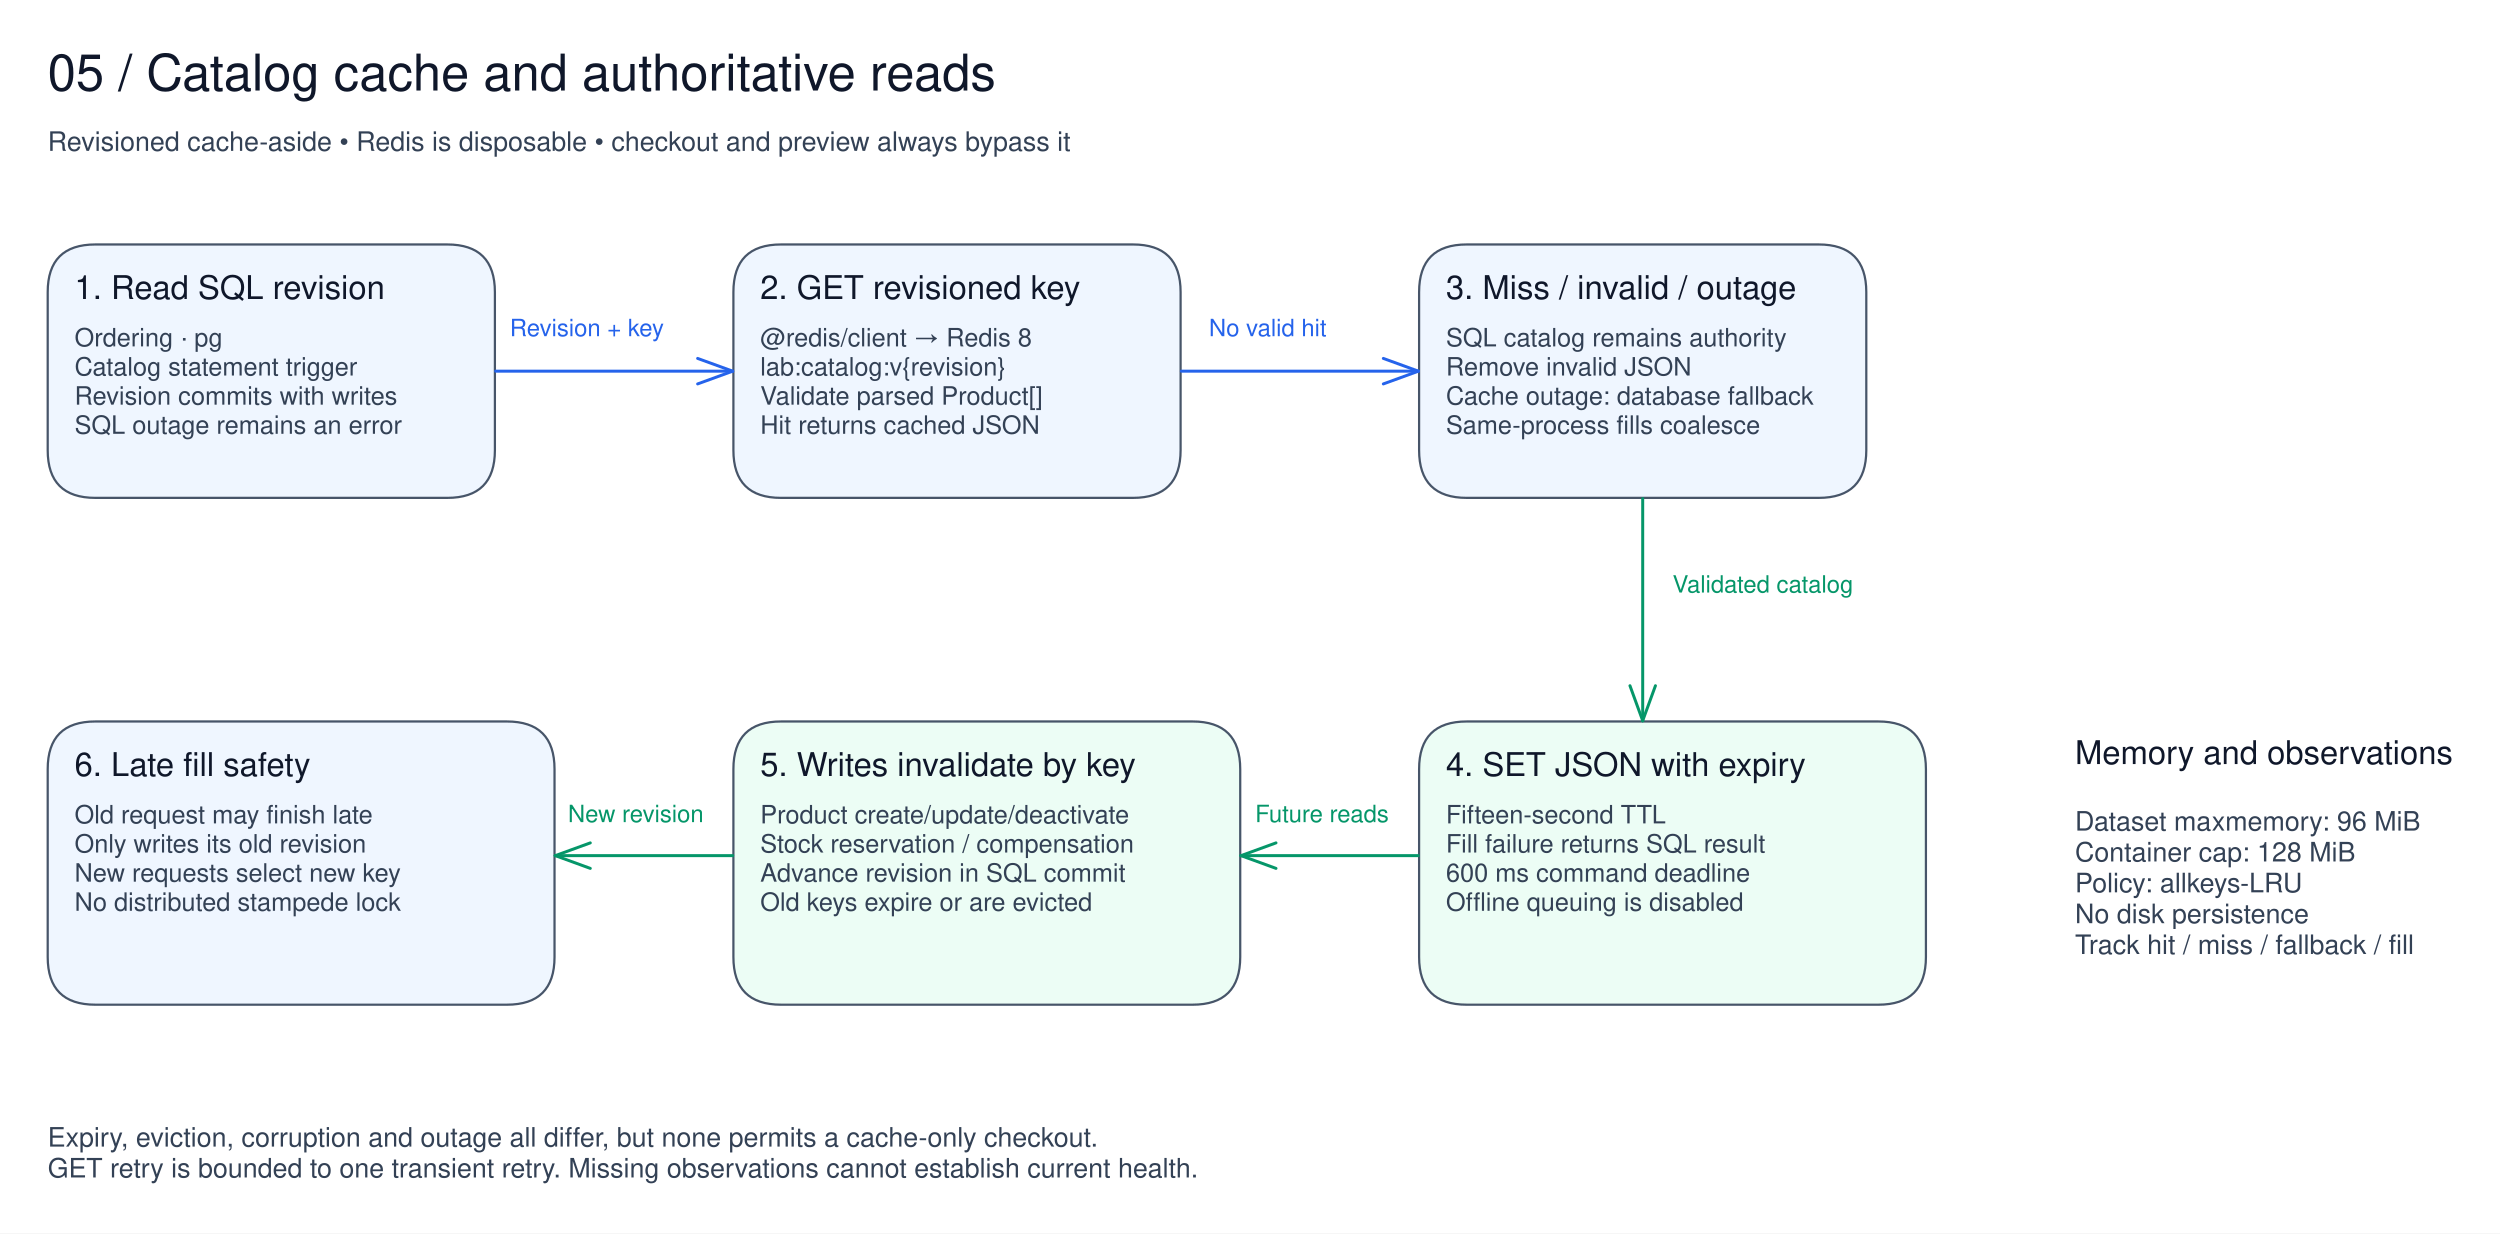
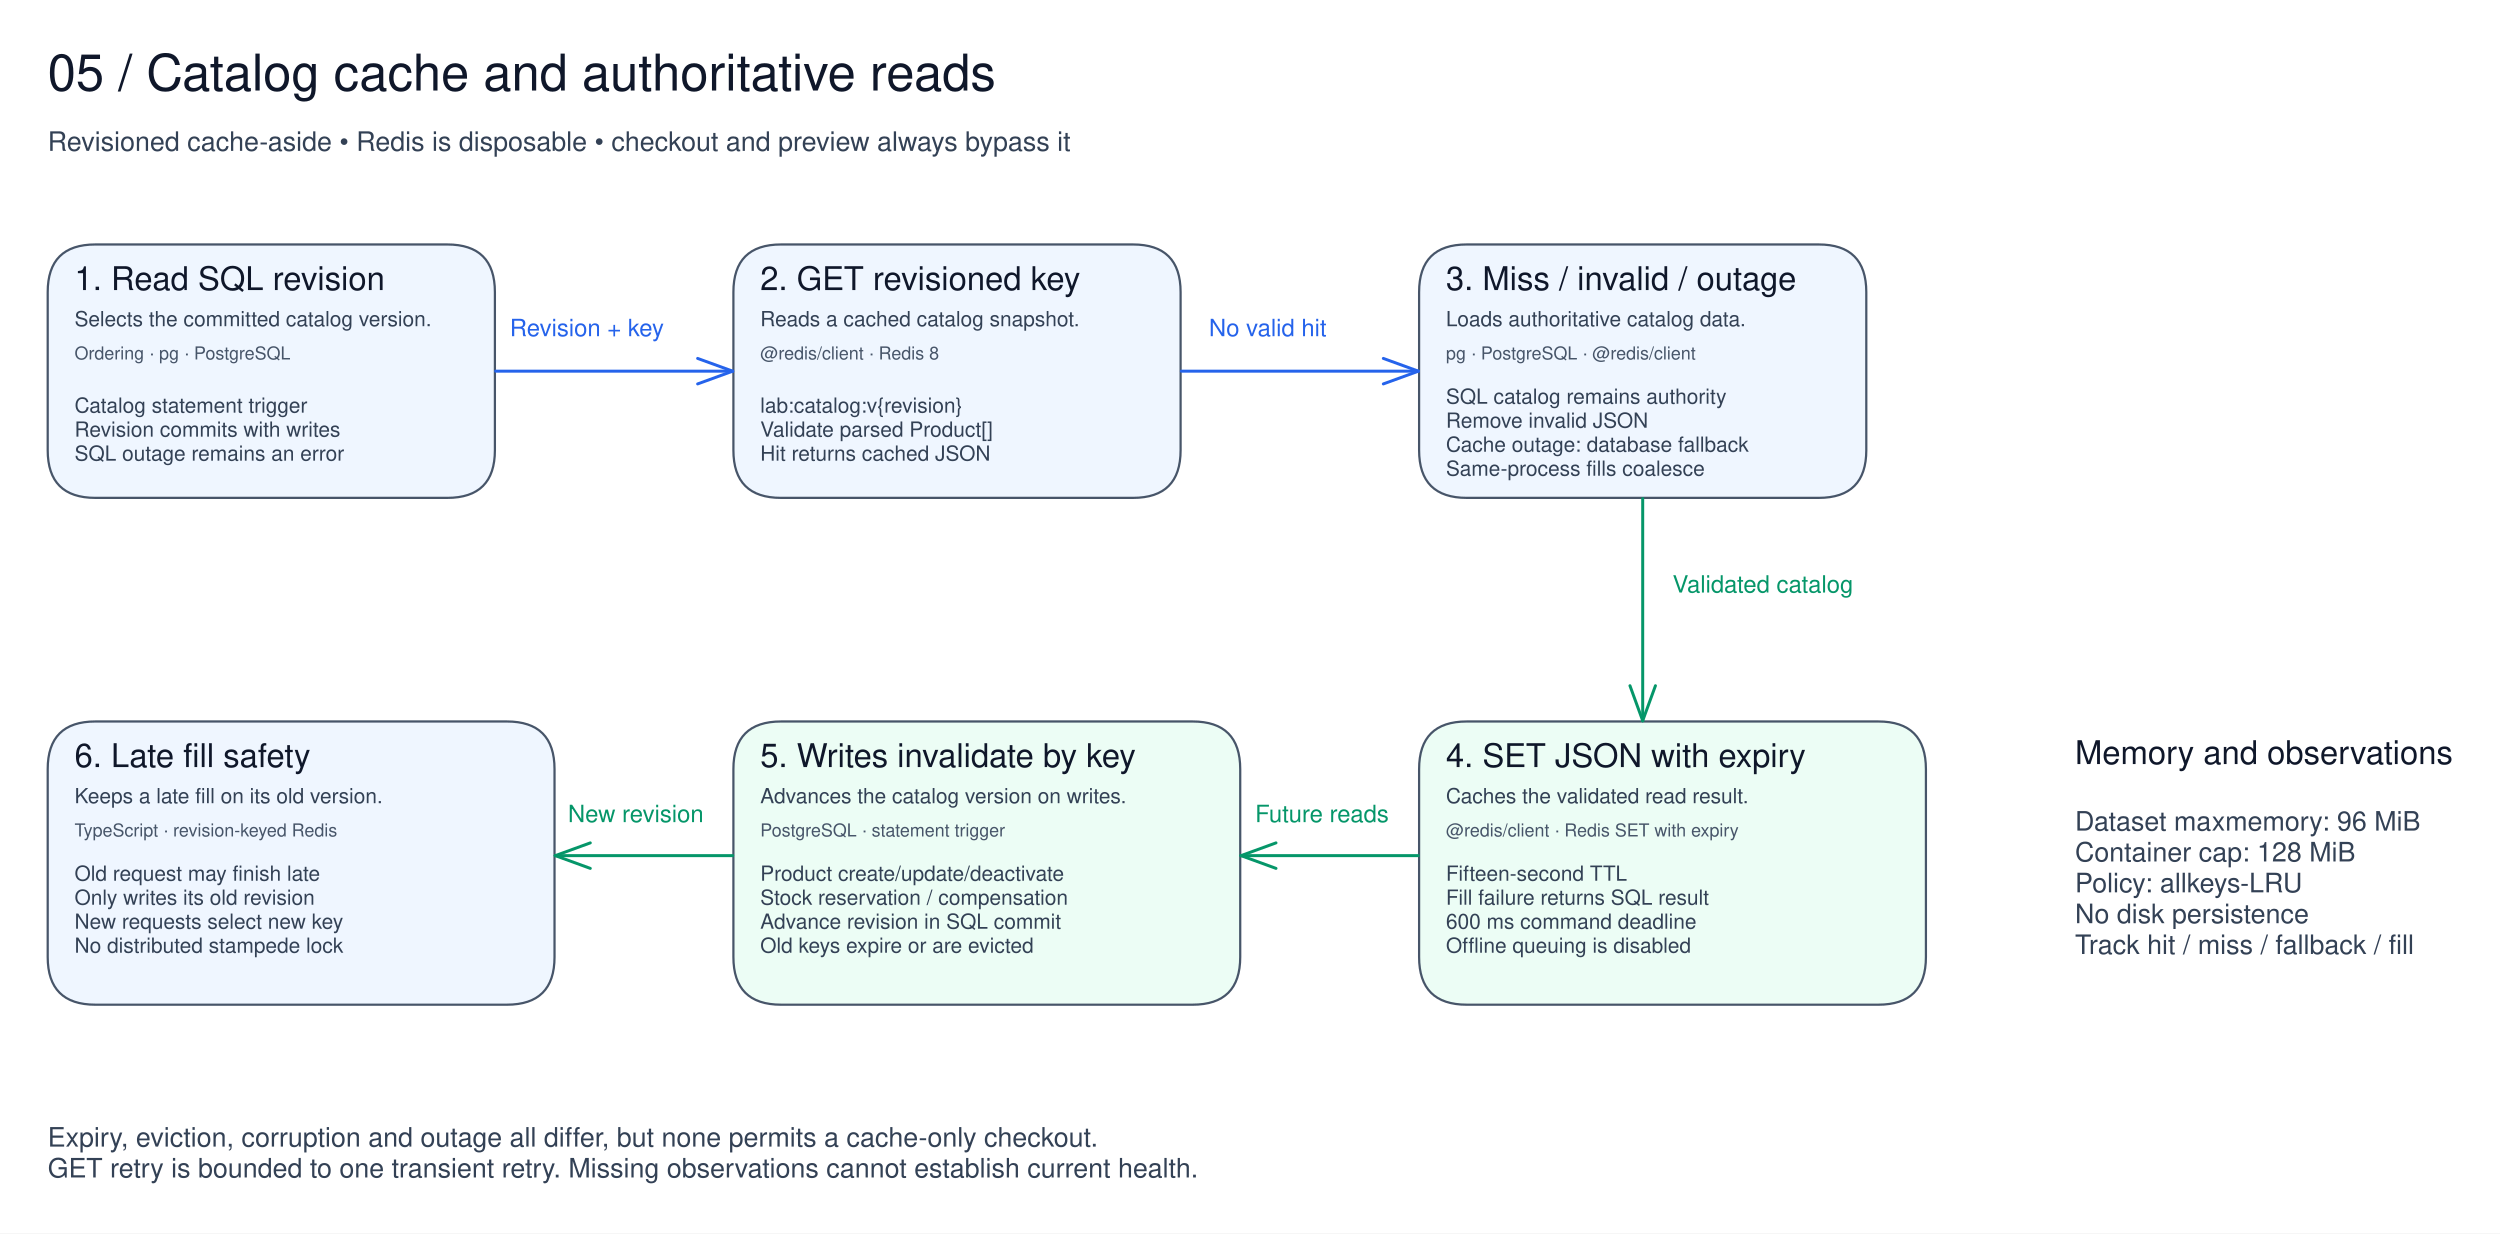
<svg xmlns="http://www.w3.org/2000/svg" version="1.1" viewBox="0 0 1677.118 827.4" width="3354.236" height="1654.8" role="img">
  <defs>
    <style class="style-fonts">
      </style>
  </defs>
  <rect x="0" y="0" width="1677.118" height="827.4" fill="#ffffff" />
  <g transform="translate(32 32) rotate(0 319.4307 19.55)">
    <text x="0" y="28.731" font-family="Helvetica, Segoe UI Emoji" font-size="34px" fill="#0f172a" text-anchor="start" style="white-space: pre;" direction="ltr" dominant-baseline="alphabetic">05 / Catalog cache and authoritative reads</text>
  </g>
  <g transform="translate(32 86) rotate(0 344.4785 10.35)">
    <text x="0" y="15.21" font-family="Helvetica, Segoe UI Emoji" font-size="18px" fill="#334155" text-anchor="start" style="white-space: pre;" direction="ltr" dominant-baseline="alphabetic">Revisioned cache-aside • Redis is disposable • checkout and preview always bypass it</text>
  </g>
  <g stroke-linecap="round" transform="translate(32 164) rotate(0 150 85)">
-     <path d="M32 0 C103.2 0, 174.4 0, 268 0 C289.33 0, 300 10.67, 300 32 C300 61.33, 300 90.66, 300 138 C300 159.33, 289.33 170, 268 170 C207.19 170, 146.37 170, 32 170 C10.67 170, 0 159.33, 0 138 C0 110.95, 0 83.91, 0 32 C0 10.67, 10.67 0, 32 0" stroke="none" stroke-width="0" fill="#eff6ff" />
-     <path d="M32 0 C125.29 0, 218.58 0, 268 0 M32 0 C91 0, 150.01 0, 268 0 M268 0 C289.33 0, 300 10.67, 300 32 M268 0 C289.33 0, 300 10.67, 300 32 M300 32 C300 69.61, 300 107.22, 300 138 M300 32 C300 71.03, 300 110.06, 300 138 M300 138 C300 159.33, 289.33 170, 268 170 M300 138 C300 159.33, 289.33 170, 268 170 M268 170 C191.45 170, 114.89 170, 32 170 M268 170 C201.9 170, 135.79 170, 32 170 M32 170 C10.67 170, 0 159.33, 0 138 M32 170 C10.67 170, 0 159.33, 0 138 M0 138 C0 96.66, 0 55.32, 0 32 M0 138 C0 97.63, 0 57.25, 0 32 M0 32 C0 10.67, 10.67 0, 32 0 M0 32 C0 10.67, 10.67 0, 32 0" stroke="#475569" stroke-width="1.5" fill="none" />
-   </g>
-   <g transform="translate(50 182) rotate(0 104.5537 12.65)">
+     <path d="M32 0 C104.9 0, 177.8 0, 268 0 C289.33 0, 300 10.67, 300 32 C300 68.54, 300 105.08, 300 138 C300 159.33, 289.33 170, 268 170 C205.95 170, 143.91 170, 32 170 C10.67 170, 0 159.33, 0 138 C0 110.31, 0 82.63, 0 32 C0 10.67, 10.67 0, 32 0" stroke="none" stroke-width="0" fill="#eff6ff" />
+     <path d="M32 0 C123.72 0, 215.44 0, 268 0 M32 0 C91.47 0, 150.94 0, 268 0 M268 0 C289.33 0, 300 10.67, 300 32 M268 0 C289.33 0, 300 10.67, 300 32 M300 32 C300 55.35, 300 78.7, 300 138 M300 32 C300 57.36, 300 82.71, 300 138 M300 138 C300 159.33, 289.33 170, 268 170 M300 138 C300 159.33, 289.33 170, 268 170 M268 170 C191.31 170, 114.62 170, 32 170 M268 170 C218.7 170, 169.39 170, 32 170 M32 170 C10.67 170, 0 159.33, 0 138 M32 170 C10.67 170, 0 159.33, 0 138 M0 138 C0 96.4, 0 54.8, 0 32 M0 138 C0 108.67, 0 79.34, 0 32 M0 32 C0 10.67, 10.67 0, 32 0 M0 32 C0 10.67, 10.67 0, 32 0" stroke="#475569" stroke-width="1.5" fill="none" />
+   </g>
+   <g transform="translate(50 176) rotate(0 104.5537 12.65)">
    <text x="0" y="18.59" font-family="Helvetica, Segoe UI Emoji" font-size="22px" fill="#0f172a" text-anchor="start" style="white-space: pre;" direction="ltr" dominant-baseline="alphabetic">1. Read SQL revision</text>
  </g>
-   <g transform="translate(50 218) rotate(0 110.085 39.1)">
-     <text x="0" y="14.365" font-family="Helvetica, Segoe UI Emoji" font-size="17px" fill="#334155" text-anchor="start" style="white-space: pre;" direction="ltr" dominant-baseline="alphabetic">Ordering · pg</text>
-     <text x="0" y="33.915" font-family="Helvetica, Segoe UI Emoji" font-size="17px" fill="#334155" text-anchor="start" style="white-space: pre;" direction="ltr" dominant-baseline="alphabetic">Catalog statement trigger</text>
-     <text x="0" y="53.465" font-family="Helvetica, Segoe UI Emoji" font-size="17px" fill="#334155" text-anchor="start" style="white-space: pre;" direction="ltr" dominant-baseline="alphabetic">Revision commits with writes</text>
-     <text x="0" y="73.015" font-family="Helvetica, Segoe UI Emoji" font-size="17px" fill="#334155" text-anchor="start" style="white-space: pre;" direction="ltr" dominant-baseline="alphabetic">SQL outage remains an error</text>
+   <g transform="translate(50 207) rotate(0 119.834 8.05)">
+     <text x="0" y="11.83" font-family="Helvetica, Segoe UI Emoji" font-size="14px" fill="#334155" text-anchor="start" style="white-space: pre;" direction="ltr" dominant-baseline="alphabetic">Selects the committed catalog version.</text>
+   </g>
+   <g transform="translate(50 231) rotate(0 72.70312 6.9)">
+     <text x="0" y="10.14" font-family="Helvetica, Segoe UI Emoji" font-size="12px" fill="#475569" text-anchor="start" style="white-space: pre;" direction="ltr" dominant-baseline="alphabetic">Ordering · pg · PostgreSQL</text>
+   </g>
+   <g transform="translate(50 265) rotate(0 90.6582 24.15)">
+     <text x="0" y="11.83" font-family="Helvetica, Segoe UI Emoji" font-size="14px" fill="#334155" text-anchor="start" style="white-space: pre;" direction="ltr" dominant-baseline="alphabetic">Catalog statement trigger</text>
+     <text x="0" y="27.93" font-family="Helvetica, Segoe UI Emoji" font-size="14px" fill="#334155" text-anchor="start" style="white-space: pre;" direction="ltr" dominant-baseline="alphabetic">Revision commits with writes</text>
+     <text x="0" y="44.03" font-family="Helvetica, Segoe UI Emoji" font-size="14px" fill="#334155" text-anchor="start" style="white-space: pre;" direction="ltr" dominant-baseline="alphabetic">SQL outage remains an error</text>
  </g>
  <g stroke-linecap="round" transform="translate(492 164) rotate(0 150 85)">
-     <path d="M32 0 C112.47 0, 192.94 0, 268 0 C289.33 0, 300 10.67, 300 32 C300 61.45, 300 90.91, 300 138 C300 159.33, 289.33 170, 268 170 C181.07 170, 94.14 170, 32 170 C10.67 170, 0 159.33, 0 138 C0 111.48, 0 84.96, 0 32 C0 10.67, 10.67 0, 32 0" stroke="none" stroke-width="0" fill="#eff6ff" />
-     <path d="M32 0 C104.52 0, 177.03 0, 268 0 M32 0 C83.06 0, 134.11 0, 268 0 M268 0 C289.33 0, 300 10.67, 300 32 M268 0 C289.33 0, 300 10.67, 300 32 M300 32 C300 70.6, 300 109.21, 300 138 M300 32 C300 65.79, 300 99.58, 300 138 M300 138 C300 159.33, 289.33 170, 268 170 M300 138 C300 159.33, 289.33 170, 268 170 M268 170 C208.09 170, 148.18 170, 32 170 M268 170 C198.24 170, 128.47 170, 32 170 M32 170 C10.67 170, 0 159.33, 0 138 M32 170 C10.67 170, 0 159.33, 0 138 M0 138 C0 112.27, 0 86.55, 0 32 M0 138 C0 95.75, 0 53.5, 0 32 M0 32 C0 10.67, 10.67 0, 32 0 M0 32 C0 10.67, 10.67 0, 32 0" stroke="#475569" stroke-width="1.5" fill="none" />
-   </g>
-   <g transform="translate(510 182) rotate(0 108.2114 12.65)">
+     <path d="M32 0 C103.97 0, 175.95 0, 268 0 C289.33 0, 300 10.67, 300 32 C300 54.2, 300 76.41, 300 138 C300 159.33, 289.33 170, 268 170 C187.04 170, 106.08 170, 32 170 C10.67 170, 0 159.33, 0 138 C0 98.27, 0 58.55, 0 32 C0 10.67, 10.67 0, 32 0" stroke="none" stroke-width="0" fill="#eff6ff" />
+     <path d="M32 0 C112.39 0, 192.78 0, 268 0 M32 0 C83.36 0, 134.72 0, 268 0 M268 0 C289.33 0, 300 10.67, 300 32 M268 0 C289.33 0, 300 10.67, 300 32 M300 32 C300 65.24, 300 98.48, 300 138 M300 32 C300 70.78, 300 109.56, 300 138 M300 138 C300 159.33, 289.33 170, 268 170 M300 138 C300 159.33, 289.33 170, 268 170 M268 170 C213.74 170, 159.48 170, 32 170 M268 170 C213.92 170, 159.85 170, 32 170 M32 170 C10.67 170, 0 159.33, 0 138 M32 170 C10.67 170, 0 159.33, 0 138 M0 138 C0 107.82, 0 77.63, 0 32 M0 138 C0 114.23, 0 90.47, 0 32 M0 32 C0 10.67, 10.67 0, 32 0 M0 32 C0 10.67, 10.67 0, 32 0" stroke="#475569" stroke-width="1.5" fill="none" />
+   </g>
+   <g transform="translate(510 176) rotate(0 108.2114 12.65)">
    <text x="0" y="18.59" font-family="Helvetica, Segoe UI Emoji" font-size="22px" fill="#0f172a" text-anchor="start" style="white-space: pre;" direction="ltr" dominant-baseline="alphabetic">2. GET revisioned key</text>
  </g>
-   <g transform="translate(510 218) rotate(0 94.81982 39.1)">
-     <text x="0" y="14.365" font-family="Helvetica, Segoe UI Emoji" font-size="17px" fill="#334155" text-anchor="start" style="white-space: pre;" direction="ltr" dominant-baseline="alphabetic">@redis/client → Redis 8</text>
-     <text x="0" y="33.915" font-family="Helvetica, Segoe UI Emoji" font-size="17px" fill="#334155" text-anchor="start" style="white-space: pre;" direction="ltr" dominant-baseline="alphabetic">lab:catalog:v{revision}</text>
-     <text x="0" y="53.465" font-family="Helvetica, Segoe UI Emoji" font-size="17px" fill="#334155" text-anchor="start" style="white-space: pre;" direction="ltr" dominant-baseline="alphabetic">Validate parsed Product[]</text>
-     <text x="0" y="73.015" font-family="Helvetica, Segoe UI Emoji" font-size="17px" fill="#334155" text-anchor="start" style="white-space: pre;" direction="ltr" dominant-baseline="alphabetic">Hit returns cached JSON</text>
+   <g transform="translate(510 207) rotate(0 107.4062 8.05)">
+     <text x="0" y="11.83" font-family="Helvetica, Segoe UI Emoji" font-size="14px" fill="#334155" text-anchor="start" style="white-space: pre;" direction="ltr" dominant-baseline="alphabetic">Reads a cached catalog snapshot.</text>
+   </g>
+   <g transform="translate(510 231) rotate(0 60.11426 6.9)">
+     <text x="0" y="10.14" font-family="Helvetica, Segoe UI Emoji" font-size="12px" fill="#475569" text-anchor="start" style="white-space: pre;" direction="ltr" dominant-baseline="alphabetic">@redis/client · Redis 8</text>
+   </g>
+   <g transform="translate(510 265) rotate(0 78.08691 24.15)">
+     <text x="0" y="11.83" font-family="Helvetica, Segoe UI Emoji" font-size="14px" fill="#334155" text-anchor="start" style="white-space: pre;" direction="ltr" dominant-baseline="alphabetic">lab:catalog:v{revision}</text>
+     <text x="0" y="27.93" font-family="Helvetica, Segoe UI Emoji" font-size="14px" fill="#334155" text-anchor="start" style="white-space: pre;" direction="ltr" dominant-baseline="alphabetic">Validate parsed Product[]</text>
+     <text x="0" y="44.03" font-family="Helvetica, Segoe UI Emoji" font-size="14px" fill="#334155" text-anchor="start" style="white-space: pre;" direction="ltr" dominant-baseline="alphabetic">Hit returns cached JSON</text>
  </g>
  <g stroke-linecap="round" transform="translate(952 164) rotate(0 150 85)">
-     <path d="M32 0 C110.91 0, 189.83 0, 268 0 C289.33 0, 300 10.67, 300 32 C300 62.5, 300 93, 300 138 C300 159.33, 289.33 170, 268 170 C186.19 170, 104.37 170, 32 170 C10.67 170, 0 159.33, 0 138 C0 110.48, 0 82.96, 0 32 C0 10.67, 10.67 0, 32 0" stroke="none" stroke-width="0" fill="#eff6ff" />
-     <path d="M32 0 C121.43 0, 210.85 0, 268 0 M32 0 C112.74 0, 193.48 0, 268 0 M268 0 C289.33 0, 300 10.67, 300 32 M268 0 C289.33 0, 300 10.67, 300 32 M300 32 C300 55.92, 300 79.84, 300 138 M300 32 C300 55.08, 300 78.17, 300 138 M300 138 C300 159.33, 289.33 170, 268 170 M300 138 C300 159.33, 289.33 170, 268 170 M268 170 C202.31 170, 136.61 170, 32 170 M268 170 C186.67 170, 105.34 170, 32 170 M32 170 C10.67 170, 0 159.33, 0 138 M32 170 C10.67 170, 0 159.33, 0 138 M0 138 C0 99.37, 0 60.75, 0 32 M0 138 C0 112.51, 0 87.01, 0 32 M0 32 C0 10.67, 10.67 0, 32 0 M0 32 C0 10.67, 10.67 0, 32 0" stroke="#475569" stroke-width="1.5" fill="none" />
-   </g>
-   <g transform="translate(970 182) rotate(0 118.0029 12.65)">
+     <path d="M32 0 C85.14 0, 138.28 0, 268 0 C289.33 0, 300 10.67, 300 32 C300 56.42, 300 80.84, 300 138 C300 159.33, 289.33 170, 268 170 C198.06 170, 128.13 170, 32 170 C10.67 170, 0 159.33, 0 138 C0 98.89, 0 59.78, 0 32 C0 10.67, 10.67 0, 32 0" stroke="none" stroke-width="0" fill="#eff6ff" />
+     <path d="M32 0 C94.35 0, 156.69 0, 268 0 M32 0 C110.59 0, 189.18 0, 268 0 M268 0 C289.33 0, 300 10.67, 300 32 M268 0 C289.33 0, 300 10.67, 300 32 M300 32 C300 60.93, 300 89.87, 300 138 M300 32 C300 71.66, 300 111.32, 300 138 M300 138 C300 159.33, 289.33 170, 268 170 M300 138 C300 159.33, 289.33 170, 268 170 M268 170 C215.3 170, 162.6 170, 32 170 M268 170 C181.59 170, 95.18 170, 32 170 M32 170 C10.67 170, 0 159.33, 0 138 M32 170 C10.67 170, 0 159.33, 0 138 M0 138 C0 97, 0 56, 0 32 M0 138 C0 97.37, 0 56.73, 0 32 M0 32 C0 10.67, 10.67 0, 32 0 M0 32 C0 10.67, 10.67 0, 32 0" stroke="#475569" stroke-width="1.5" fill="none" />
+   </g>
+   <g transform="translate(970 176) rotate(0 118.0029 12.65)">
    <text x="0" y="18.59" font-family="Helvetica, Segoe UI Emoji" font-size="22px" fill="#0f172a" text-anchor="start" style="white-space: pre;" direction="ltr" dominant-baseline="alphabetic">3. Miss / invalid / outage</text>
  </g>
-   <g transform="translate(970 218) rotate(0 123.8103 39.1)">
-     <text x="0" y="14.365" font-family="Helvetica, Segoe UI Emoji" font-size="17px" fill="#334155" text-anchor="start" style="white-space: pre;" direction="ltr" dominant-baseline="alphabetic">SQL catalog remains authority</text>
-     <text x="0" y="33.915" font-family="Helvetica, Segoe UI Emoji" font-size="17px" fill="#334155" text-anchor="start" style="white-space: pre;" direction="ltr" dominant-baseline="alphabetic">Remove invalid JSON</text>
-     <text x="0" y="53.465" font-family="Helvetica, Segoe UI Emoji" font-size="17px" fill="#334155" text-anchor="start" style="white-space: pre;" direction="ltr" dominant-baseline="alphabetic">Cache outage: database fallback</text>
-     <text x="0" y="73.015" font-family="Helvetica, Segoe UI Emoji" font-size="17px" fill="#334155" text-anchor="start" style="white-space: pre;" direction="ltr" dominant-baseline="alphabetic">Same-process fills coalesce</text>
+   <g transform="translate(970 207) rotate(0 101.1821 8.05)">
+     <text x="0" y="11.83" font-family="Helvetica, Segoe UI Emoji" font-size="14px" fill="#334155" text-anchor="start" style="white-space: pre;" direction="ltr" dominant-baseline="alphabetic">Loads authoritative catalog data.</text>
+   </g>
+   <g transform="translate(970 231) rotate(0 84.12891 6.9)">
+     <text x="0" y="10.14" font-family="Helvetica, Segoe UI Emoji" font-size="12px" fill="#475569" text-anchor="start" style="white-space: pre;" direction="ltr" dominant-baseline="alphabetic">pg · PostgreSQL · @redis/client</text>
+   </g>
+   <g transform="translate(970 259) rotate(0 101.9614 32.2)">
+     <text x="0" y="11.83" font-family="Helvetica, Segoe UI Emoji" font-size="14px" fill="#334155" text-anchor="start" style="white-space: pre;" direction="ltr" dominant-baseline="alphabetic">SQL catalog remains authority</text>
+     <text x="0" y="27.93" font-family="Helvetica, Segoe UI Emoji" font-size="14px" fill="#334155" text-anchor="start" style="white-space: pre;" direction="ltr" dominant-baseline="alphabetic">Remove invalid JSON</text>
+     <text x="0" y="44.03" font-family="Helvetica, Segoe UI Emoji" font-size="14px" fill="#334155" text-anchor="start" style="white-space: pre;" direction="ltr" dominant-baseline="alphabetic">Cache outage: database fallback</text>
+     <text x="0" y="60.13" font-family="Helvetica, Segoe UI Emoji" font-size="14px" fill="#334155" text-anchor="start" style="white-space: pre;" direction="ltr" dominant-baseline="alphabetic">Same-process fills coalesce</text>
  </g>
  <g stroke-linecap="round">
    <g transform="translate(332.5 249) rotate(0 79.5 0)">
-       <path d="M0 0 C51.38 0, 102.76 0, 159 0 M0 0 C35.95 0, 71.89 0, 159 0" stroke="#2563eb" stroke-width="2" fill="none" />
+       <path d="M0 0 C53.39 0, 106.78 0, 159 0 M0 0 C35.02 0, 70.05 0, 159 0" stroke="#2563eb" stroke-width="2" fill="none" />
    </g>
    <g transform="translate(332.5 249) rotate(0 79.5 0)">
-       <path d="M135.51 8.55 C143.1 5.79, 150.69 3.02, 159 0 M135.51 8.55 C140.82 6.62, 146.13 4.68, 159 0" stroke="#2563eb" stroke-width="2" fill="none" />
+       <path d="M135.51 8.55 C143.4 5.68, 151.28 2.81, 159 0 M135.51 8.55 C140.68 6.67, 145.86 4.78, 159 0" stroke="#2563eb" stroke-width="2" fill="none" />
    </g>
    <g transform="translate(332.5 249) rotate(0 79.5 0)">
-       <path d="M135.51 -8.55 C143.1 -5.79, 150.69 -3.02, 159 0 M135.51 -8.55 C140.82 -6.62, 146.13 -4.68, 159 0" stroke="#2563eb" stroke-width="2" fill="none" />
+       <path d="M135.51 -8.55 C143.4 -5.68, 151.28 -2.81, 159 0 M135.51 -8.55 C140.68 -6.67, 145.86 -4.78, 159 0" stroke="#2563eb" stroke-width="2" fill="none" />
    </g>
  </g>
  <mask />
  <g transform="translate(342 212) rotate(0 52.24609 9.2)">
    <text x="0" y="13.52" font-family="Helvetica, Segoe UI Emoji" font-size="16px" fill="#2563eb" text-anchor="start" style="white-space: pre;" direction="ltr" dominant-baseline="alphabetic">Revision + key</text>
  </g>
  <g stroke-linecap="round">
    <g transform="translate(792.5 249) rotate(0 79.5 0)">
-       <path d="M0 0 C52.39 0, 104.79 0, 159 0 M0 0 C34.65 0, 69.3 0, 159 0" stroke="#2563eb" stroke-width="2" fill="none" />
+       <path d="M0 0 C52.95 0, 105.9 0, 159 0 M0 0 C60.74 0, 121.49 0, 159 0" stroke="#2563eb" stroke-width="2" fill="none" />
    </g>
    <g transform="translate(792.5 249) rotate(0 79.5 0)">
-       <path d="M135.51 8.55 C143.25 5.73, 150.99 2.92, 159 0 M135.51 8.55 C140.63 6.69, 145.75 4.82, 159 0" stroke="#2563eb" stroke-width="2" fill="none" />
+       <path d="M135.51 8.55 C143.33 5.7, 151.15 2.86, 159 0 M135.51 8.55 C144.48 5.28, 153.46 2.02, 159 0" stroke="#2563eb" stroke-width="2" fill="none" />
    </g>
    <g transform="translate(792.5 249) rotate(0 79.5 0)">
-       <path d="M135.51 -8.55 C143.25 -5.73, 150.99 -2.92, 159 0 M135.51 -8.55 C140.63 -6.69, 145.75 -4.82, 159 0" stroke="#2563eb" stroke-width="2" fill="none" />
+       <path d="M135.51 -8.55 C143.33 -5.7, 151.15 -2.86, 159 0 M135.51 -8.55 C144.48 -5.28, 153.46 -2.02, 159 0" stroke="#2563eb" stroke-width="2" fill="none" />
    </g>
  </g>
  <mask />
  <g transform="translate(811 212) rotate(0 39.57422 9.2)">
    <text x="0" y="13.52" font-family="Helvetica, Segoe UI Emoji" font-size="16px" fill="#2563eb" text-anchor="start" style="white-space: pre;" direction="ltr" dominant-baseline="alphabetic">No valid hit</text>
  </g>
  <g stroke-linecap="round" transform="translate(32 484) rotate(0 170 95)">
-     <path d="M32 0 C129.03 0, 226.05 0, 308 0 C329.33 0, 340 10.67, 340 32 C340 81.2, 340 130.41, 340 158 C340 179.33, 329.33 190, 308 190 C247.93 190, 187.86 190, 32 190 C10.67 190, 0 179.33, 0 158 C0 117.26, 0 76.53, 0 32 C0 10.67, 10.67 0, 32 0" stroke="none" stroke-width="0" fill="#eff6ff" />
-     <path d="M32 0 C126.42 0, 220.85 0, 308 0 M32 0 C128.39 0, 224.79 0, 308 0 M308 0 C329.33 0, 340 10.67, 340 32 M308 0 C329.33 0, 340 10.67, 340 32 M340 32 C340 59.44, 340 86.88, 340 158 M340 32 C340 58.9, 340 85.8, 340 158 M340 158 C340 179.33, 329.33 190, 308 190 M340 158 C340 179.33, 329.33 190, 308 190 M308 190 C212.89 190, 117.77 190, 32 190 M308 190 C198.67 190, 89.35 190, 32 190 M32 190 C10.67 190, 0 179.33, 0 158 M32 190 C10.67 190, 0 179.33, 0 158 M0 158 C0 127.7, 0 97.39, 0 32 M0 158 C0 107.74, 0 57.48, 0 32 M0 32 C0 10.67, 10.67 0, 32 0 M0 32 C0 10.67, 10.67 0, 32 0" stroke="#475569" stroke-width="1.5" fill="none" />
-   </g>
-   <g transform="translate(50 502) rotate(0 79.48682 12.65)">
+     <path d="M32 0 C137.87 0, 243.75 0, 308 0 C329.33 0, 340 10.67, 340 32 C340 80.92, 340 129.85, 340 158 C340 179.33, 329.33 190, 308 190 C236.76 190, 165.52 190, 32 190 C10.67 190, 0 179.33, 0 158 C0 123.46, 0 88.91, 0 32 C0 10.67, 10.67 0, 32 0" stroke="none" stroke-width="0" fill="#eff6ff" />
+     <path d="M32 0 C113.36 0, 194.73 0, 308 0 M32 0 C105.69 0, 179.39 0, 308 0 M308 0 C329.33 0, 340 10.67, 340 32 M308 0 C329.33 0, 340 10.67, 340 32 M340 32 C340 72.04, 340 112.08, 340 158 M340 32 C340 65.28, 340 98.55, 340 158 M340 158 C340 179.33, 329.33 190, 308 190 M340 158 C340 179.33, 329.33 190, 308 190 M308 190 C247.68 190, 187.36 190, 32 190 M308 190 C216.75 190, 125.5 190, 32 190 M32 190 C10.67 190, 0 179.33, 0 158 M32 190 C10.67 190, 0 179.33, 0 158 M0 158 C0 125.93, 0 93.86, 0 32 M0 158 C0 123.46, 0 88.92, 0 32 M0 32 C0 10.67, 10.67 0, 32 0 M0 32 C0 10.67, 10.67 0, 32 0" stroke="#475569" stroke-width="1.5" fill="none" />
+   </g>
+   <g transform="translate(50 496) rotate(0 79.48682 12.65)">
    <text x="0" y="18.59" font-family="Helvetica, Segoe UI Emoji" font-size="22px" fill="#0f172a" text-anchor="start" style="white-space: pre;" direction="ltr" dominant-baseline="alphabetic">6. Late fill safety</text>
  </g>
-   <g transform="translate(50 538) rotate(0 110.0767 39.1)">
-     <text x="0" y="14.365" font-family="Helvetica, Segoe UI Emoji" font-size="17px" fill="#334155" text-anchor="start" style="white-space: pre;" direction="ltr" dominant-baseline="alphabetic">Old request may finish late</text>
-     <text x="0" y="33.915" font-family="Helvetica, Segoe UI Emoji" font-size="17px" fill="#334155" text-anchor="start" style="white-space: pre;" direction="ltr" dominant-baseline="alphabetic">Only writes its old revision</text>
-     <text x="0" y="53.465" font-family="Helvetica, Segoe UI Emoji" font-size="17px" fill="#334155" text-anchor="start" style="white-space: pre;" direction="ltr" dominant-baseline="alphabetic">New requests select new key</text>
-     <text x="0" y="73.015" font-family="Helvetica, Segoe UI Emoji" font-size="17px" fill="#334155" text-anchor="start" style="white-space: pre;" direction="ltr" dominant-baseline="alphabetic">No distributed stampede lock</text>
+   <g transform="translate(50 527) rotate(0 103.8892 8.05)">
+     <text x="0" y="11.83" font-family="Helvetica, Segoe UI Emoji" font-size="14px" fill="#334155" text-anchor="start" style="white-space: pre;" direction="ltr" dominant-baseline="alphabetic">Keeps a late fill on its old version.</text>
+   </g>
+   <g transform="translate(50 551) rotate(0 89.03906 6.9)">
+     <text x="0" y="10.14" font-family="Helvetica, Segoe UI Emoji" font-size="12px" fill="#475569" text-anchor="start" style="white-space: pre;" direction="ltr" dominant-baseline="alphabetic">TypeScript · revision-keyed Redis</text>
+   </g>
+   <g transform="translate(50 579) rotate(0 90.65137 32.2)">
+     <text x="0" y="11.83" font-family="Helvetica, Segoe UI Emoji" font-size="14px" fill="#334155" text-anchor="start" style="white-space: pre;" direction="ltr" dominant-baseline="alphabetic">Old request may finish late</text>
+     <text x="0" y="27.93" font-family="Helvetica, Segoe UI Emoji" font-size="14px" fill="#334155" text-anchor="start" style="white-space: pre;" direction="ltr" dominant-baseline="alphabetic">Only writes its old revision</text>
+     <text x="0" y="44.03" font-family="Helvetica, Segoe UI Emoji" font-size="14px" fill="#334155" text-anchor="start" style="white-space: pre;" direction="ltr" dominant-baseline="alphabetic">New requests select new key</text>
+     <text x="0" y="60.13" font-family="Helvetica, Segoe UI Emoji" font-size="14px" fill="#334155" text-anchor="start" style="white-space: pre;" direction="ltr" dominant-baseline="alphabetic">No distributed stampede lock</text>
  </g>
  <g stroke-linecap="round" transform="translate(492 484) rotate(0 170 95)">
-     <path d="M32 0 C113.54 0, 195.07 0, 308 0 C329.33 0, 340 10.67, 340 32 C340 74.87, 340 117.74, 340 158 C340 179.33, 329.33 190, 308 190 C221.18 190, 134.35 190, 32 190 C10.67 190, 0 179.33, 0 158 C0 120.64, 0 83.27, 0 32 C0 10.67, 10.67 0, 32 0" stroke="none" stroke-width="0" fill="#ecfdf5" />
-     <path d="M32 0 C94.4 0, 156.8 0, 308 0 M32 0 C130.56 0, 229.11 0, 308 0 M308 0 C329.33 0, 340 10.67, 340 32 M308 0 C329.33 0, 340 10.67, 340 32 M340 32 C340 59.49, 340 86.98, 340 158 M340 32 C340 60.62, 340 89.25, 340 158 M340 158 C340 179.33, 329.33 190, 308 190 M340 158 C340 179.33, 329.33 190, 308 190 M308 190 C237.2 190, 166.41 190, 32 190 M308 190 C212.76 190, 117.51 190, 32 190 M32 190 C10.67 190, 0 179.33, 0 158 M32 190 C10.67 190, 0 179.33, 0 158 M0 158 C0 117.09, 0 76.17, 0 32 M0 158 C0 127.03, 0 96.06, 0 32 M0 32 C0 10.67, 10.67 0, 32 0 M0 32 C0 10.67, 10.67 0, 32 0" stroke="#475569" stroke-width="1.5" fill="none" />
-   </g>
-   <g transform="translate(510 502) rotate(0 127.5796 12.65)">
+     <path d="M32 0 C89.18 0, 146.36 0, 308 0 C329.33 0, 340 10.67, 340 32 C340 78.86, 340 125.72, 340 158 C340 179.33, 329.33 190, 308 190 C220.42 190, 132.83 190, 32 190 C10.67 190, 0 179.33, 0 158 C0 125.16, 0 92.32, 0 32 C0 10.67, 10.67 0, 32 0" stroke="none" stroke-width="0" fill="#ecfdf5" />
+     <path d="M32 0 C137.44 0, 242.88 0, 308 0 M32 0 C141.86 0, 251.71 0, 308 0 M308 0 C329.33 0, 340 10.67, 340 32 M308 0 C329.33 0, 340 10.67, 340 32 M340 32 C340 78.59, 340 125.17, 340 158 M340 32 C340 61.81, 340 91.63, 340 158 M340 158 C340 179.33, 329.33 190, 308 190 M340 158 C340 179.33, 329.33 190, 308 190 M308 190 C228.75 190, 149.5 190, 32 190 M308 190 C221.56 190, 135.13 190, 32 190 M32 190 C10.67 190, 0 179.33, 0 158 M32 190 C10.67 190, 0 179.33, 0 158 M0 158 C0 119.83, 0 81.66, 0 32 M0 158 C0 132.57, 0 107.14, 0 32 M0 32 C0 10.67, 10.67 0, 32 0 M0 32 C0 10.67, 10.67 0, 32 0" stroke="#475569" stroke-width="1.5" fill="none" />
+   </g>
+   <g transform="translate(510 496) rotate(0 127.5796 12.65)">
    <text x="0" y="18.59" font-family="Helvetica, Segoe UI Emoji" font-size="22px" fill="#0f172a" text-anchor="start" style="white-space: pre;" direction="ltr" dominant-baseline="alphabetic">5. Writes invalidate by key</text>
  </g>
-   <g transform="translate(510 538) rotate(0 125.6738 39.1)">
-     <text x="0" y="14.365" font-family="Helvetica, Segoe UI Emoji" font-size="17px" fill="#334155" text-anchor="start" style="white-space: pre;" direction="ltr" dominant-baseline="alphabetic">Product create/update/deactivate</text>
-     <text x="0" y="33.915" font-family="Helvetica, Segoe UI Emoji" font-size="17px" fill="#334155" text-anchor="start" style="white-space: pre;" direction="ltr" dominant-baseline="alphabetic">Stock reservation / compensation</text>
-     <text x="0" y="53.465" font-family="Helvetica, Segoe UI Emoji" font-size="17px" fill="#334155" text-anchor="start" style="white-space: pre;" direction="ltr" dominant-baseline="alphabetic">Advance revision in SQL commit</text>
-     <text x="0" y="73.015" font-family="Helvetica, Segoe UI Emoji" font-size="17px" fill="#334155" text-anchor="start" style="white-space: pre;" direction="ltr" dominant-baseline="alphabetic">Old keys expire or are evicted</text>
+   <g transform="translate(510 527) rotate(0 123.3442 8.05)">
+     <text x="0" y="11.83" font-family="Helvetica, Segoe UI Emoji" font-size="14px" fill="#334155" text-anchor="start" style="white-space: pre;" direction="ltr" dominant-baseline="alphabetic">Advances the catalog version on writes.</text>
+   </g>
+   <g transform="translate(510 551) rotate(0 82.70508 6.9)">
+     <text x="0" y="10.14" font-family="Helvetica, Segoe UI Emoji" font-size="12px" fill="#475569" text-anchor="start" style="white-space: pre;" direction="ltr" dominant-baseline="alphabetic">PostgreSQL · statement trigger</text>
+   </g>
+   <g transform="translate(510 579) rotate(0 103.4961 32.2)">
+     <text x="0" y="11.83" font-family="Helvetica, Segoe UI Emoji" font-size="14px" fill="#334155" text-anchor="start" style="white-space: pre;" direction="ltr" dominant-baseline="alphabetic">Product create/update/deactivate</text>
+     <text x="0" y="27.93" font-family="Helvetica, Segoe UI Emoji" font-size="14px" fill="#334155" text-anchor="start" style="white-space: pre;" direction="ltr" dominant-baseline="alphabetic">Stock reservation / compensation</text>
+     <text x="0" y="44.03" font-family="Helvetica, Segoe UI Emoji" font-size="14px" fill="#334155" text-anchor="start" style="white-space: pre;" direction="ltr" dominant-baseline="alphabetic">Advance revision in SQL commit</text>
+     <text x="0" y="60.13" font-family="Helvetica, Segoe UI Emoji" font-size="14px" fill="#334155" text-anchor="start" style="white-space: pre;" direction="ltr" dominant-baseline="alphabetic">Old keys expire or are evicted</text>
  </g>
  <g stroke-linecap="round" transform="translate(952 484) rotate(0 170 95)">
-     <path d="M32 0 C102.58 0, 173.15 0, 308 0 C329.33 0, 340 10.67, 340 32 C340 66.92, 340 101.84, 340 158 C340 179.33, 329.33 190, 308 190 C237.84 190, 167.68 190, 32 190 C10.67 190, 0 179.33, 0 158 C0 107.89, 0 57.77, 0 32 C0 10.67, 10.67 0, 32 0" stroke="none" stroke-width="0" fill="#ecfdf5" />
-     <path d="M32 0 C131.26 0, 230.52 0, 308 0 M32 0 C118 0, 204.01 0, 308 0 M308 0 C329.33 0, 340 10.67, 340 32 M308 0 C329.33 0, 340 10.67, 340 32 M340 32 C340 80.95, 340 129.91, 340 158 M340 32 C340 76.09, 340 120.18, 340 158 M340 158 C340 179.33, 329.33 190, 308 190 M340 158 C340 179.33, 329.33 190, 308 190 M308 190 C200.3 190, 92.61 190, 32 190 M308 190 C221.43 190, 134.86 190, 32 190 M32 190 C10.67 190, 0 179.33, 0 158 M32 190 C10.67 190, 0 179.33, 0 158 M0 158 C0 117.57, 0 77.13, 0 32 M0 158 C0 116.77, 0 75.55, 0 32 M0 32 C0 10.67, 10.67 0, 32 0 M0 32 C0 10.67, 10.67 0, 32 0" stroke="#475569" stroke-width="1.5" fill="none" />
-   </g>
-   <g transform="translate(970 502) rotate(0 121.0322 12.65)">
+     <path d="M32 0 C94.93 0, 157.86 0, 308 0 C329.33 0, 340 10.67, 340 32 C340 67.84, 340 103.68, 340 158 C340 179.33, 329.33 190, 308 190 C202.27 190, 96.54 190, 32 190 C10.67 190, 0 179.33, 0 158 C0 120.17, 0 82.34, 0 32 C0 10.67, 10.67 0, 32 0" stroke="none" stroke-width="0" fill="#ecfdf5" />
+     <path d="M32 0 C98.02 0, 164.04 0, 308 0 M32 0 C89.53 0, 147.06 0, 308 0 M308 0 C329.33 0, 340 10.67, 340 32 M308 0 C329.33 0, 340 10.67, 340 32 M340 32 C340 58.32, 340 84.65, 340 158 M340 32 C340 62.4, 340 92.81, 340 158 M340 158 C340 179.33, 329.33 190, 308 190 M340 158 C340 179.33, 329.33 190, 308 190 M308 190 C231.63 190, 155.26 190, 32 190 M308 190 C241.44 190, 174.87 190, 32 190 M32 190 C10.67 190, 0 179.33, 0 158 M32 190 C10.67 190, 0 179.33, 0 158 M0 158 C0 111.22, 0 64.45, 0 32 M0 158 C0 113.43, 0 68.86, 0 32 M0 32 C0 10.67, 10.67 0, 32 0 M0 32 C0 10.67, 10.67 0, 32 0" stroke="#475569" stroke-width="1.5" fill="none" />
+   </g>
+   <g transform="translate(970 496) rotate(0 121.0322 12.65)">
    <text x="0" y="18.59" font-family="Helvetica, Segoe UI Emoji" font-size="22px" fill="#0f172a" text-anchor="start" style="white-space: pre;" direction="ltr" dominant-baseline="alphabetic">4. SET JSON with expiry</text>
  </g>
-   <g transform="translate(970 538) rotate(0 107.7026 39.1)">
-     <text x="0" y="14.365" font-family="Helvetica, Segoe UI Emoji" font-size="17px" fill="#334155" text-anchor="start" style="white-space: pre;" direction="ltr" dominant-baseline="alphabetic">Fifteen-second TTL</text>
-     <text x="0" y="33.915" font-family="Helvetica, Segoe UI Emoji" font-size="17px" fill="#334155" text-anchor="start" style="white-space: pre;" direction="ltr" dominant-baseline="alphabetic">Fill failure returns SQL result</text>
-     <text x="0" y="53.465" font-family="Helvetica, Segoe UI Emoji" font-size="17px" fill="#334155" text-anchor="start" style="white-space: pre;" direction="ltr" dominant-baseline="alphabetic">600 ms command deadline</text>
-     <text x="0" y="73.015" font-family="Helvetica, Segoe UI Emoji" font-size="17px" fill="#334155" text-anchor="start" style="white-space: pre;" direction="ltr" dominant-baseline="alphabetic">Offline queuing is disabled</text>
+   <g transform="translate(970 527) rotate(0 102.3374 8.05)">
+     <text x="0" y="11.83" font-family="Helvetica, Segoe UI Emoji" font-size="14px" fill="#334155" text-anchor="start" style="white-space: pre;" direction="ltr" dominant-baseline="alphabetic">Caches the validated read result.</text>
+   </g>
+   <g transform="translate(970 551) rotate(0 98.45508 6.9)">
+     <text x="0" y="10.14" font-family="Helvetica, Segoe UI Emoji" font-size="12px" fill="#475569" text-anchor="start" style="white-space: pre;" direction="ltr" dominant-baseline="alphabetic">@redis/client · Redis SET with expiry</text>
+   </g>
+   <g transform="translate(970 579) rotate(0 88.69629 32.2)">
+     <text x="0" y="11.83" font-family="Helvetica, Segoe UI Emoji" font-size="14px" fill="#334155" text-anchor="start" style="white-space: pre;" direction="ltr" dominant-baseline="alphabetic">Fifteen-second TTL</text>
+     <text x="0" y="27.93" font-family="Helvetica, Segoe UI Emoji" font-size="14px" fill="#334155" text-anchor="start" style="white-space: pre;" direction="ltr" dominant-baseline="alphabetic">Fill failure returns SQL result</text>
+     <text x="0" y="44.03" font-family="Helvetica, Segoe UI Emoji" font-size="14px" fill="#334155" text-anchor="start" style="white-space: pre;" direction="ltr" dominant-baseline="alphabetic">600 ms command deadline</text>
+     <text x="0" y="60.13" font-family="Helvetica, Segoe UI Emoji" font-size="14px" fill="#334155" text-anchor="start" style="white-space: pre;" direction="ltr" dominant-baseline="alphabetic">Offline queuing is disabled</text>
  </g>
  <g stroke-linecap="round">
    <g transform="translate(1102 334.5) rotate(0 0 74.5)">
-       <path d="M0 0 C0 52.87, 0 105.73, 0 149 M0 0 C0 54.86, 0 109.72, 0 149" stroke="#059669" stroke-width="2" fill="none" />
+       <path d="M0 0 C0 54.51, 0 109.03, 0 149 M0 0 C0 47.35, 0 94.69, 0 149" stroke="#059669" stroke-width="2" fill="none" />
    </g>
    <g transform="translate(1102 334.5) rotate(0 0 74.5)">
-       <path d="M-8.55 125.51 C-5.52 133.84, -2.48 142.18, 0 149 M-8.55 125.51 C-5.4 134.16, -2.25 142.81, 0 149" stroke="#059669" stroke-width="2" fill="none" />
+       <path d="M-8.55 125.51 C-5.42 134.1, -2.29 142.7, 0 149 M-8.55 125.51 C-5.83 132.97, -3.12 140.44, 0 149" stroke="#059669" stroke-width="2" fill="none" />
    </g>
    <g transform="translate(1102 334.5) rotate(0 0 74.5)">
-       <path d="M8.55 125.51 C5.52 133.84, 2.48 142.18, 0 149 M8.55 125.51 C5.4 134.16, 2.25 142.81, 0 149" stroke="#059669" stroke-width="2" fill="none" />
+       <path d="M8.55 125.51 C5.42 134.1, 2.29 142.7, 0 149 M8.55 125.51 C5.83 132.97, 3.12 140.44, 0 149" stroke="#059669" stroke-width="2" fill="none" />
    </g>
  </g>
  <mask />
  <g transform="translate(1122 384) rotate(0 60.78906 9.2)">
    <text x="0" y="13.52" font-family="Helvetica, Segoe UI Emoji" font-size="16px" fill="#059669" text-anchor="start" style="white-space: pre;" direction="ltr" dominant-baseline="alphabetic">Validated catalog</text>
  </g>
  <g stroke-linecap="round">
    <g transform="translate(951.5 574) rotate(0 -59.5 0)">
-       <path d="M0 0 C-38.74 0, -77.48 0, -119 0 M0 0 C-39.63 0, -79.27 0, -119 0" stroke="#059669" stroke-width="2" fill="none" />
+       <path d="M0 0 C-24.8 0, -49.61 0, -119 0 M0 0 C-29.37 0, -58.74 0, -119 0" stroke="#059669" stroke-width="2" fill="none" />
    </g>
    <g transform="translate(951.5 574) rotate(0 -59.5 0)">
-       <path d="M-95.51 -8.55 C-103.16 -5.77, -110.8 -2.98, -119 0 M-95.51 -8.55 C-103.33 -5.7, -111.16 -2.85, -119 0" stroke="#059669" stroke-width="2" fill="none" />
+       <path d="M-95.51 -8.55 C-100.4 -6.77, -105.3 -4.99, -119 0 M-95.51 -8.55 C-101.31 -6.44, -107.1 -4.33, -119 0" stroke="#059669" stroke-width="2" fill="none" />
    </g>
    <g transform="translate(951.5 574) rotate(0 -59.5 0)">
-       <path d="M-95.51 8.55 C-103.16 5.77, -110.8 2.98, -119 0 M-95.51 8.55 C-103.33 5.7, -111.16 2.85, -119 0" stroke="#059669" stroke-width="2" fill="none" />
+       <path d="M-95.51 8.55 C-100.4 6.77, -105.3 4.99, -119 0 M-95.51 8.55 C-101.31 6.44, -107.1 4.33, -119 0" stroke="#059669" stroke-width="2" fill="none" />
    </g>
  </g>
  <mask />
  <g transform="translate(842 538) rotate(0 45.35547 9.2)">
    <text x="0" y="13.52" font-family="Helvetica, Segoe UI Emoji" font-size="16px" fill="#059669" text-anchor="start" style="white-space: pre;" direction="ltr" dominant-baseline="alphabetic">Future reads</text>
  </g>
  <g stroke-linecap="round">
    <g transform="translate(491.5 574) rotate(0 -59.5 0)">
-       <path d="M0 0 C-37.08 0, -74.16 0, -119 0 M0 0 C-37.61 0, -75.22 0, -119 0" stroke="#059669" stroke-width="2" fill="none" />
+       <path d="M0 0 C-44.38 0, -88.77 0, -119 0 M0 0 C-44.21 0, -88.42 0, -119 0" stroke="#059669" stroke-width="2" fill="none" />
    </g>
    <g transform="translate(491.5 574) rotate(0 -59.5 0)">
-       <path d="M-95.51 -8.55 C-102.83 -5.89, -110.15 -3.22, -119 0 M-95.51 -8.55 C-102.93 -5.85, -110.36 -3.15, -119 0" stroke="#059669" stroke-width="2" fill="none" />
+       <path d="M-95.51 -8.55 C-104.27 -5.36, -113.03 -2.17, -119 0 M-95.51 -8.55 C-104.24 -5.37, -112.96 -2.2, -119 0" stroke="#059669" stroke-width="2" fill="none" />
    </g>
    <g transform="translate(491.5 574) rotate(0 -59.5 0)">
-       <path d="M-95.51 8.55 C-102.83 5.89, -110.15 3.22, -119 0 M-95.51 8.55 C-102.93 5.85, -110.36 3.15, -119 0" stroke="#059669" stroke-width="2" fill="none" />
+       <path d="M-95.51 8.55 C-104.27 5.36, -113.03 2.17, -119 0 M-95.51 8.55 C-104.24 5.37, -112.96 2.2, -119 0" stroke="#059669" stroke-width="2" fill="none" />
    </g>
  </g>
  <mask />
  <g transform="translate(381 538) rotate(0 45.79297 9.2)">
    <text x="0" y="13.52" font-family="Helvetica, Segoe UI Emoji" font-size="16px" fill="#059669" text-anchor="start" style="white-space: pre;" direction="ltr" dominant-baseline="alphabetic">New revision</text>
  </g>
  <g transform="translate(1392 494) rotate(0 126.5591 12.65)">
    <text x="0" y="18.59" font-family="Helvetica, Segoe UI Emoji" font-size="22px" fill="#0f172a" text-anchor="start" style="white-space: pre;" direction="ltr" dominant-baseline="alphabetic">Memory and observations</text>
  </g>
  <g transform="translate(1392 542) rotate(0 116.0332 51.75)">
    <text x="0" y="15.21" font-family="Helvetica, Segoe UI Emoji" font-size="18px" fill="#334155" text-anchor="start" style="white-space: pre;" direction="ltr" dominant-baseline="alphabetic">Dataset maxmemory: 96 MiB</text>
    <text x="0" y="35.91" font-family="Helvetica, Segoe UI Emoji" font-size="18px" fill="#334155" text-anchor="start" style="white-space: pre;" direction="ltr" dominant-baseline="alphabetic">Container cap: 128 MiB</text>
    <text x="0" y="56.61" font-family="Helvetica, Segoe UI Emoji" font-size="18px" fill="#334155" text-anchor="start" style="white-space: pre;" direction="ltr" dominant-baseline="alphabetic">Policy: allkeys-LRU</text>
    <text x="0" y="77.31" font-family="Helvetica, Segoe UI Emoji" font-size="18px" fill="#334155" text-anchor="start" style="white-space: pre;" direction="ltr" dominant-baseline="alphabetic">No disk persistence</text>
    <text x="0" y="98.01" font-family="Helvetica, Segoe UI Emoji" font-size="18px" fill="#334155" text-anchor="start" style="white-space: pre;" direction="ltr" dominant-baseline="alphabetic">Track hit / miss / fallback / fill</text>
  </g>
  <g transform="translate(32 754) rotate(0 386.5342 20.7)">
    <text x="0" y="15.21" font-family="Helvetica, Segoe UI Emoji" font-size="18px" fill="#334155" text-anchor="start" style="white-space: pre;" direction="ltr" dominant-baseline="alphabetic">Expiry, eviction, corruption and outage all differ, but none permits a cache-only checkout.</text>
    <text x="0" y="35.91" font-family="Helvetica, Segoe UI Emoji" font-size="18px" fill="#334155" text-anchor="start" style="white-space: pre;" direction="ltr" dominant-baseline="alphabetic">GET retry is bounded to one transient retry. Missing observations cannot establish current health.</text>
  </g>
</svg>
